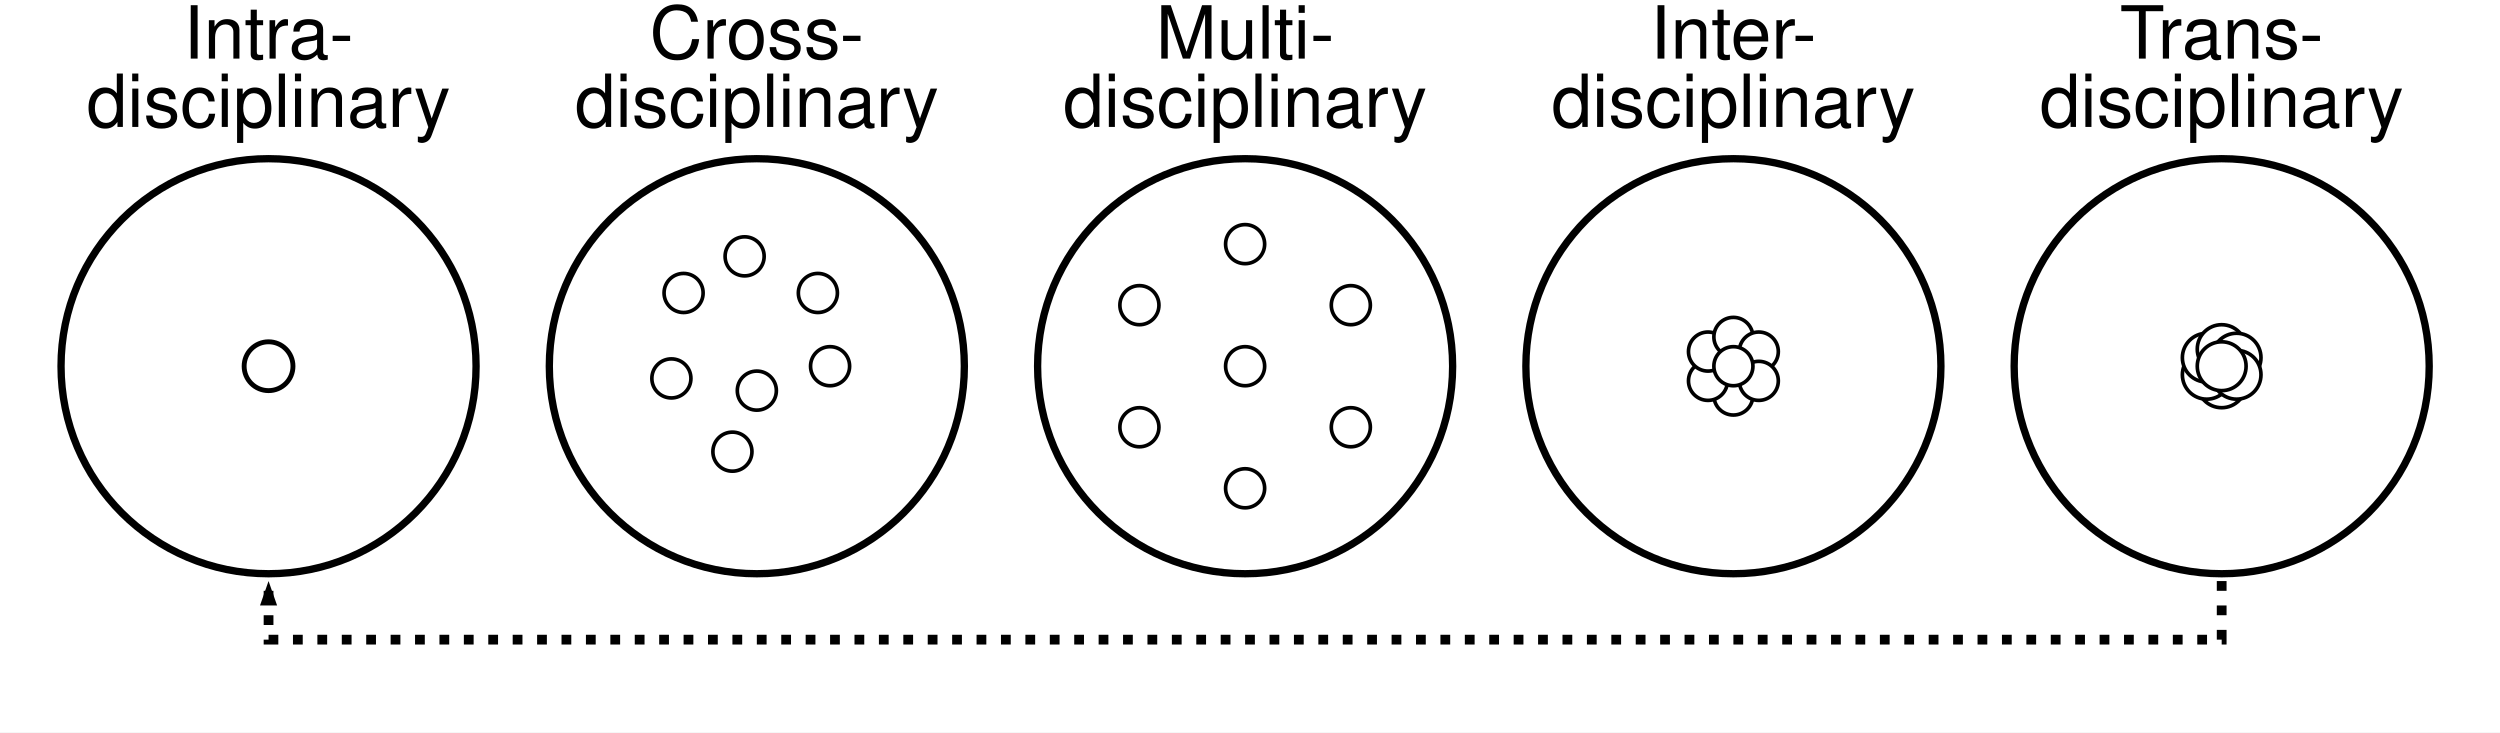
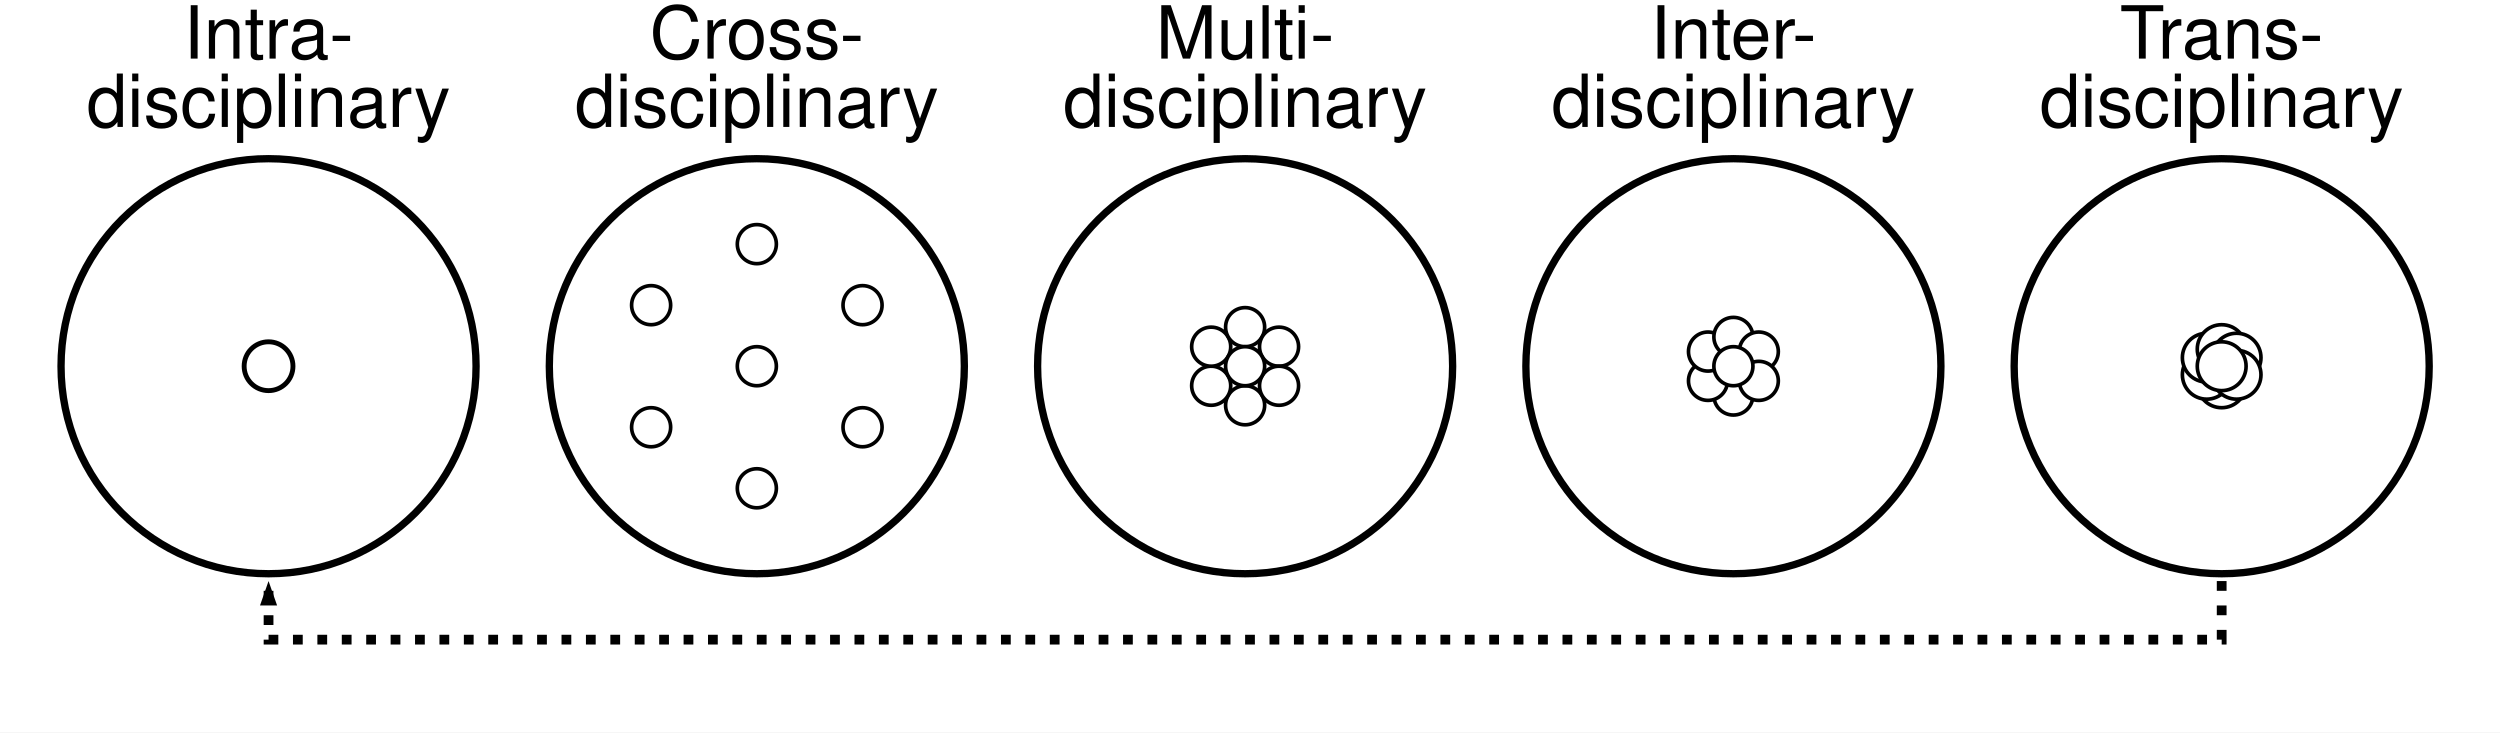
<svg xmlns="http://www.w3.org/2000/svg" width="1024" height="300" viewBox="0 0 1024 300">
  <defs>
    <marker id="arrowhead" markerWidth="10" markerHeight="7" refX="10" refY="3.5" orient="auto" markerUnits="userSpaceOnUse">
      <polygon points="0 0, 10 3.5, 0 7" fill="black" />
    </marker>
    <style>
      text {
        font-family: "Helvetica, Arial, sans-serif";
        fill: #000;
      }
    </style>
  </defs>
  <rect x="0" y="0" width="1024" height="300" fill="white" />
  <circle cx="110" cy="150" r="85" fill="white" stroke="black" stroke-width="3" />
  <circle cx="110" cy="150" r="10" fill="white" stroke="black" stroke-width="2" />
  <text x="110" y="24" text-anchor="middle" font-size="30">Intra-</text>
  <text x="110" y="52" text-anchor="middle" font-size="30">disciplinary</text>
  <circle cx="310" cy="150" r="85" fill="white" stroke="black" stroke-width="3" />
-   <circle cx="280" cy="120" r="8" fill="white" stroke="black" stroke-width="1.5" />
-   <circle cx="305" cy="105" r="8" fill="white" stroke="black" stroke-width="1.5" />
-   <circle cx="335" cy="120" r="8" fill="white" stroke="black" stroke-width="1.5" />
-   <circle cx="275" cy="155" r="8" fill="white" stroke="black" stroke-width="1.5" />
-   <circle cx="310" cy="160" r="8" fill="white" stroke="black" stroke-width="1.5" />
-   <circle cx="340" cy="150" r="8" fill="white" stroke="black" stroke-width="1.5" />
-   <circle cx="300" cy="185" r="8" fill="white" stroke="black" stroke-width="1.5" />
+   <circle cx="310" cy="200" r="8" fill="white" stroke="black" stroke-width="1.5" />
+   <circle cx="266.7" cy="175" r="8" fill="white" stroke="black" stroke-width="1.5" />
+   <circle cx="266.7" cy="125" r="8" fill="white" stroke="black" stroke-width="1.5" />
+   <circle cx="310" cy="100" r="8" fill="white" stroke="black" stroke-width="1.5" />
+   <circle cx="353.3" cy="125" r="8" fill="white" stroke="black" stroke-width="1.5" />
+   <circle cx="353.3" cy="175" r="8" fill="white" stroke="black" stroke-width="1.5" />
+   <circle cx="310" cy="150" r="8" fill="white" stroke="black" stroke-width="1.5" />
  <text x="310" y="24" text-anchor="middle" font-size="30">Cross-</text>
  <text x="310" y="52" text-anchor="middle" font-size="30">disciplinary</text>
  <circle cx="510" cy="150" r="85" fill="white" stroke="black" stroke-width="3" />
-   <circle cx="510" cy="200" r="8" fill="white" stroke="black" stroke-width="1.5" />
-   <circle cx="466.7" cy="175" r="8" fill="white" stroke="black" stroke-width="1.5" />
-   <circle cx="466.7" cy="125" r="8" fill="white" stroke="black" stroke-width="1.5" />
-   <circle cx="510" cy="100" r="8" fill="white" stroke="black" stroke-width="1.5" />
-   <circle cx="553.3" cy="125" r="8" fill="white" stroke="black" stroke-width="1.5" />
-   <circle cx="553.3" cy="175" r="8" fill="white" stroke="black" stroke-width="1.5" />
+   <circle cx="510" cy="166" r="8" fill="white" stroke="black" stroke-width="1.5" />
+   <circle cx="496.1" cy="158" r="8" fill="white" stroke="black" stroke-width="1.5" />
+   <circle cx="496.1" cy="142" r="8" fill="white" stroke="black" stroke-width="1.5" />
+   <circle cx="510" cy="134" r="8" fill="white" stroke="black" stroke-width="1.5" />
+   <circle cx="523.9" cy="142" r="8" fill="white" stroke="black" stroke-width="1.5" />
+   <circle cx="523.9" cy="158" r="8" fill="white" stroke="black" stroke-width="1.5" />
  <circle cx="510" cy="150" r="8" fill="white" stroke="black" stroke-width="1.5" />
  <text x="510" y="24" text-anchor="middle" font-size="30">Multi-</text>
  <text x="510" y="52" text-anchor="middle" font-size="30">disciplinary</text>
  <circle cx="710" cy="150" r="85" fill="white" stroke="black" stroke-width="3" />
  <circle cx="710" cy="162" r="8" fill="white" stroke="black" stroke-width="1.5" />
  <circle cx="699.6" cy="156" r="8" fill="white" stroke="black" stroke-width="1.5" />
  <circle cx="699.6" cy="144" r="8" fill="white" stroke="black" stroke-width="1.5" />
  <circle cx="710" cy="138" r="8" fill="white" stroke="black" stroke-width="1.5" />
  <circle cx="720.4" cy="144" r="8" fill="white" stroke="black" stroke-width="1.5" />
  <circle cx="720.4" cy="156" r="8" fill="white" stroke="black" stroke-width="1.5" />
  <circle cx="710" cy="150" r="8" fill="white" stroke="black" stroke-width="1.5" />
  <text x="710" y="24" text-anchor="middle" font-size="30">Inter-</text>
  <text x="710" y="52" text-anchor="middle" font-size="30">disciplinary</text>
  <circle cx="910" cy="150" r="85" fill="white" stroke="black" stroke-width="3" />
  <circle cx="910" cy="157" r="10" fill="white" stroke="black" stroke-width="1.5" />
  <circle cx="903.9" cy="153.5" r="10" fill="white" stroke="black" stroke-width="1.5" />
  <circle cx="903.9" cy="146.5" r="10" fill="white" stroke="black" stroke-width="1.5" />
  <circle cx="910" cy="143" r="10" fill="white" stroke="black" stroke-width="1.5" />
  <circle cx="916.1" cy="146.5" r="10" fill="white" stroke="black" stroke-width="1.5" />
  <circle cx="916.1" cy="153.5" r="10" fill="white" stroke="black" stroke-width="1.5" />
  <circle cx="910" cy="150" r="10" fill="white" stroke="black" stroke-width="1.5" />
  <text x="910" y="24" text-anchor="middle" font-size="30">Trans-</text>
  <text x="910" y="52" text-anchor="middle" font-size="30">disciplinary</text>
  <path d="       M 910 238       L 910 262       L 110 262       L 110 238" fill="none" stroke="black" stroke-width="4" stroke-dasharray="4,6" marker-end="url(#arrowhead)" />
</svg>
